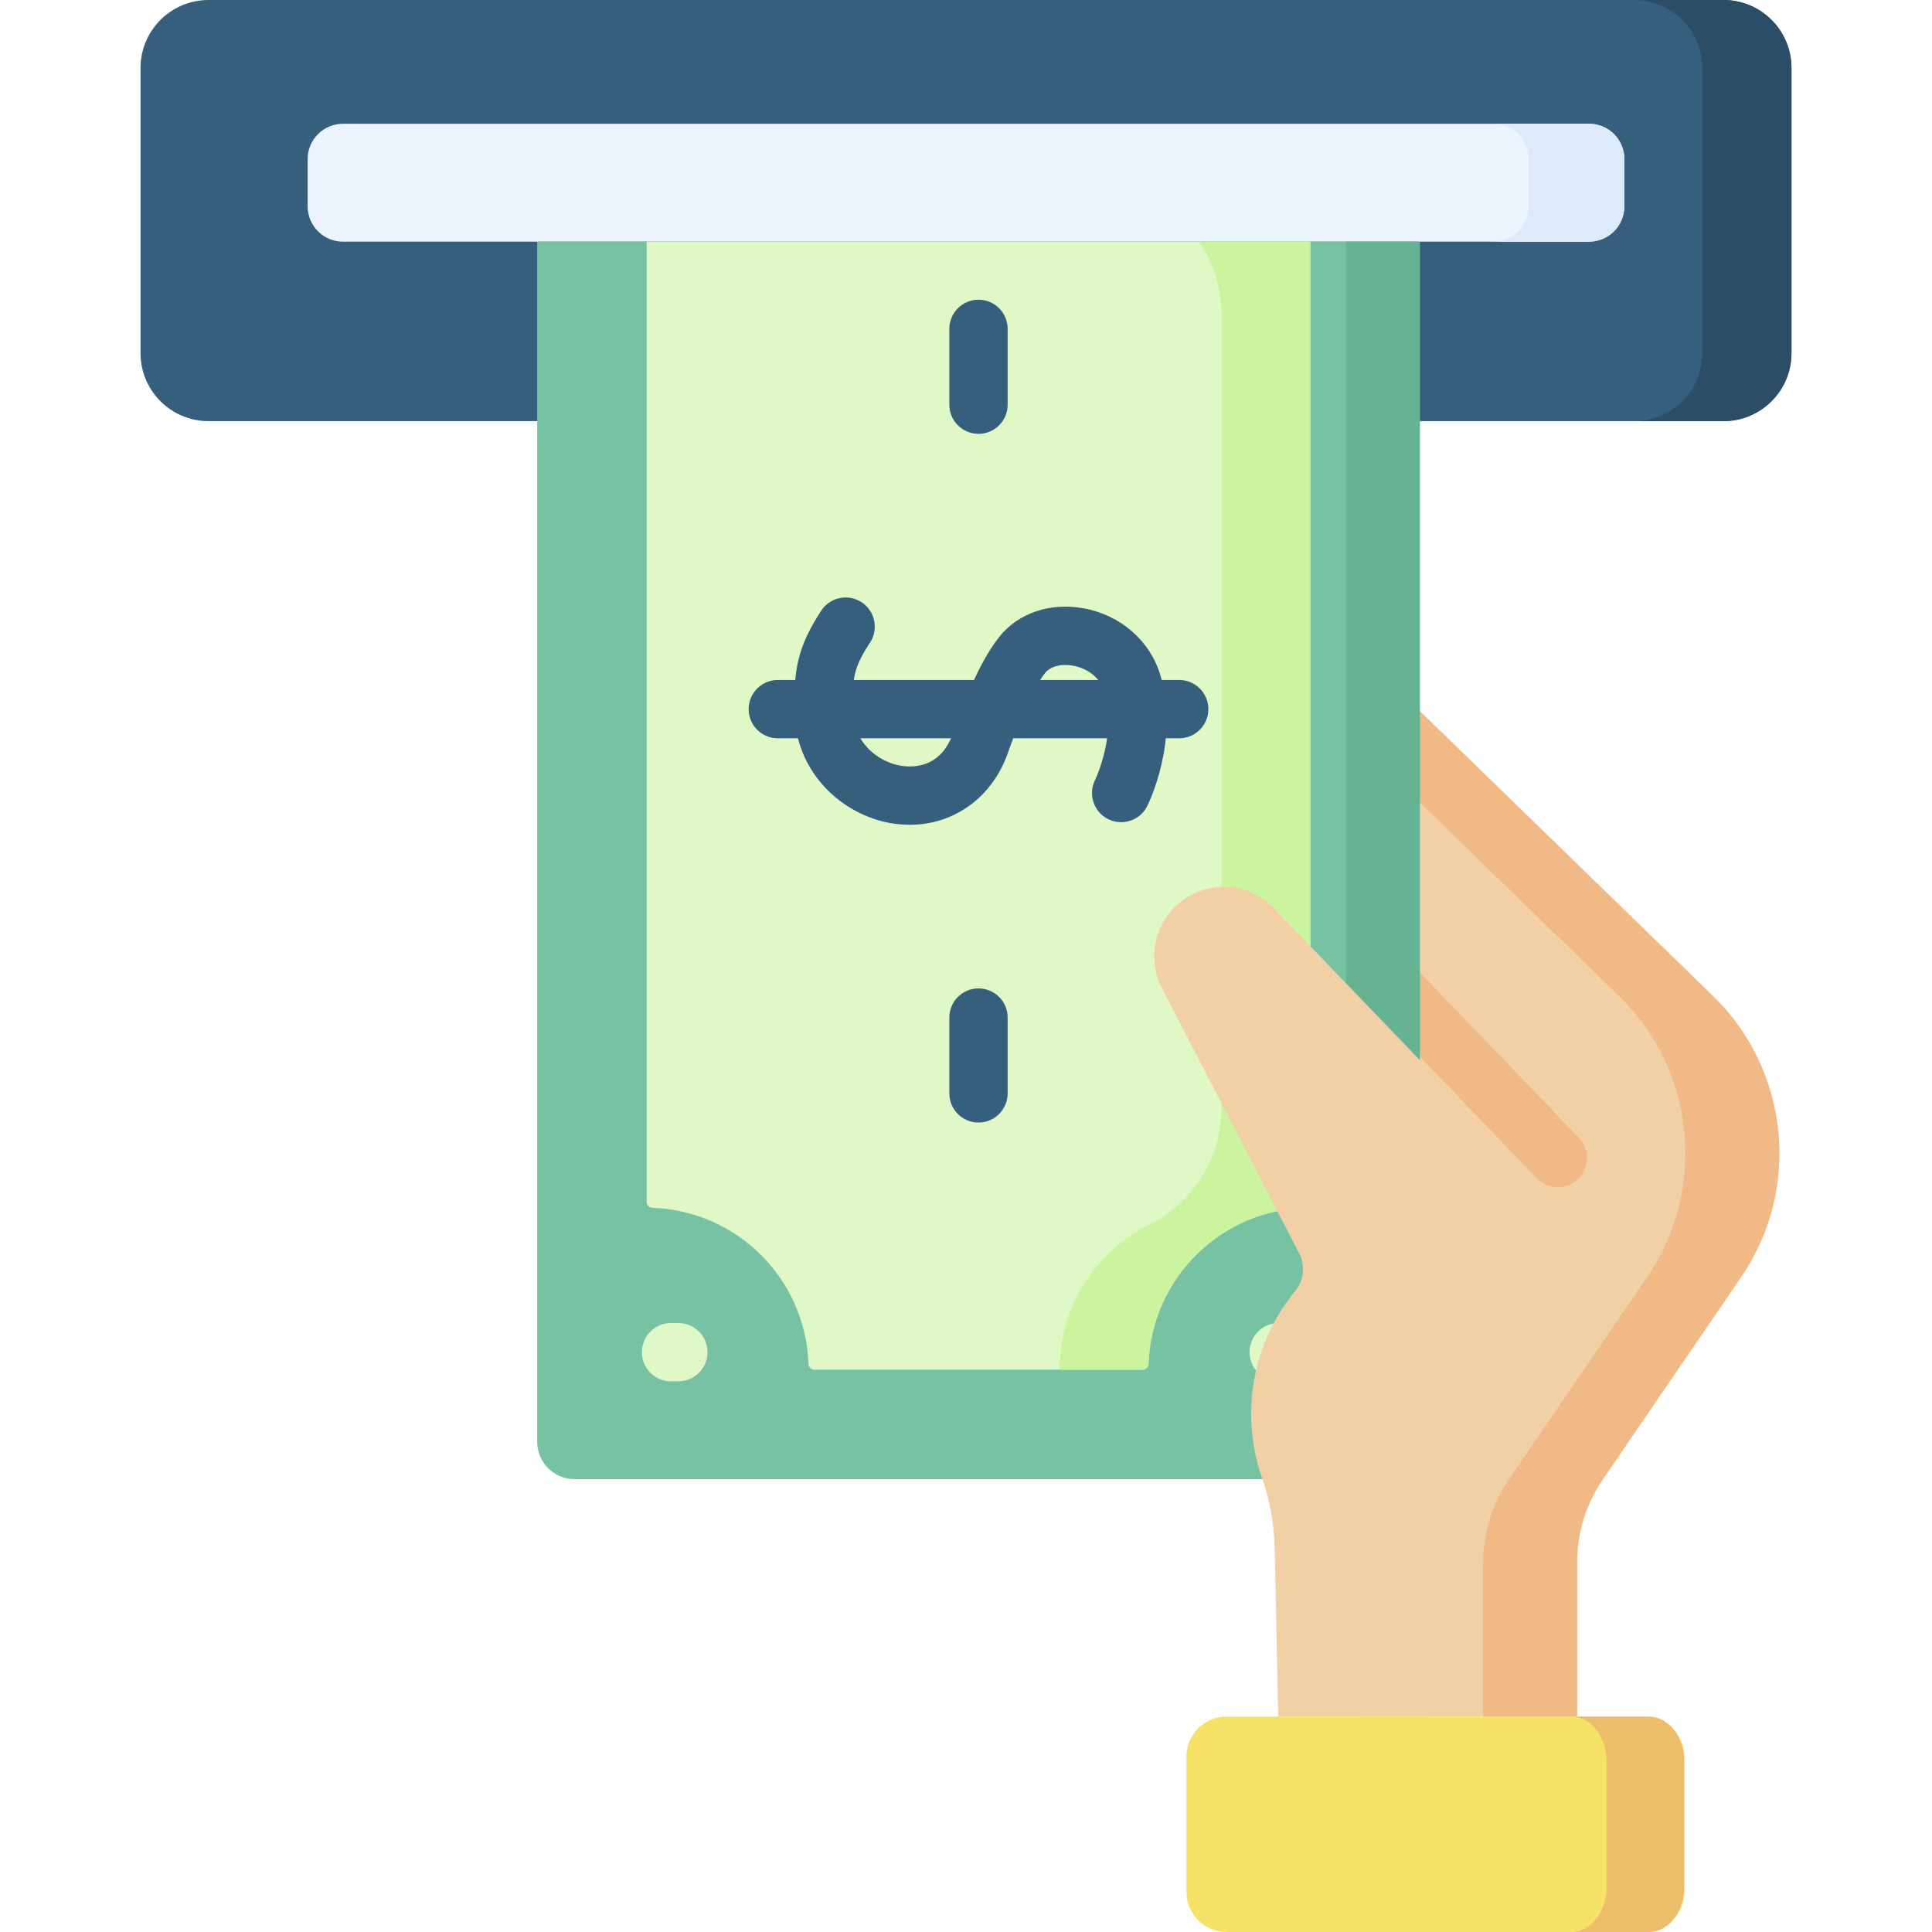
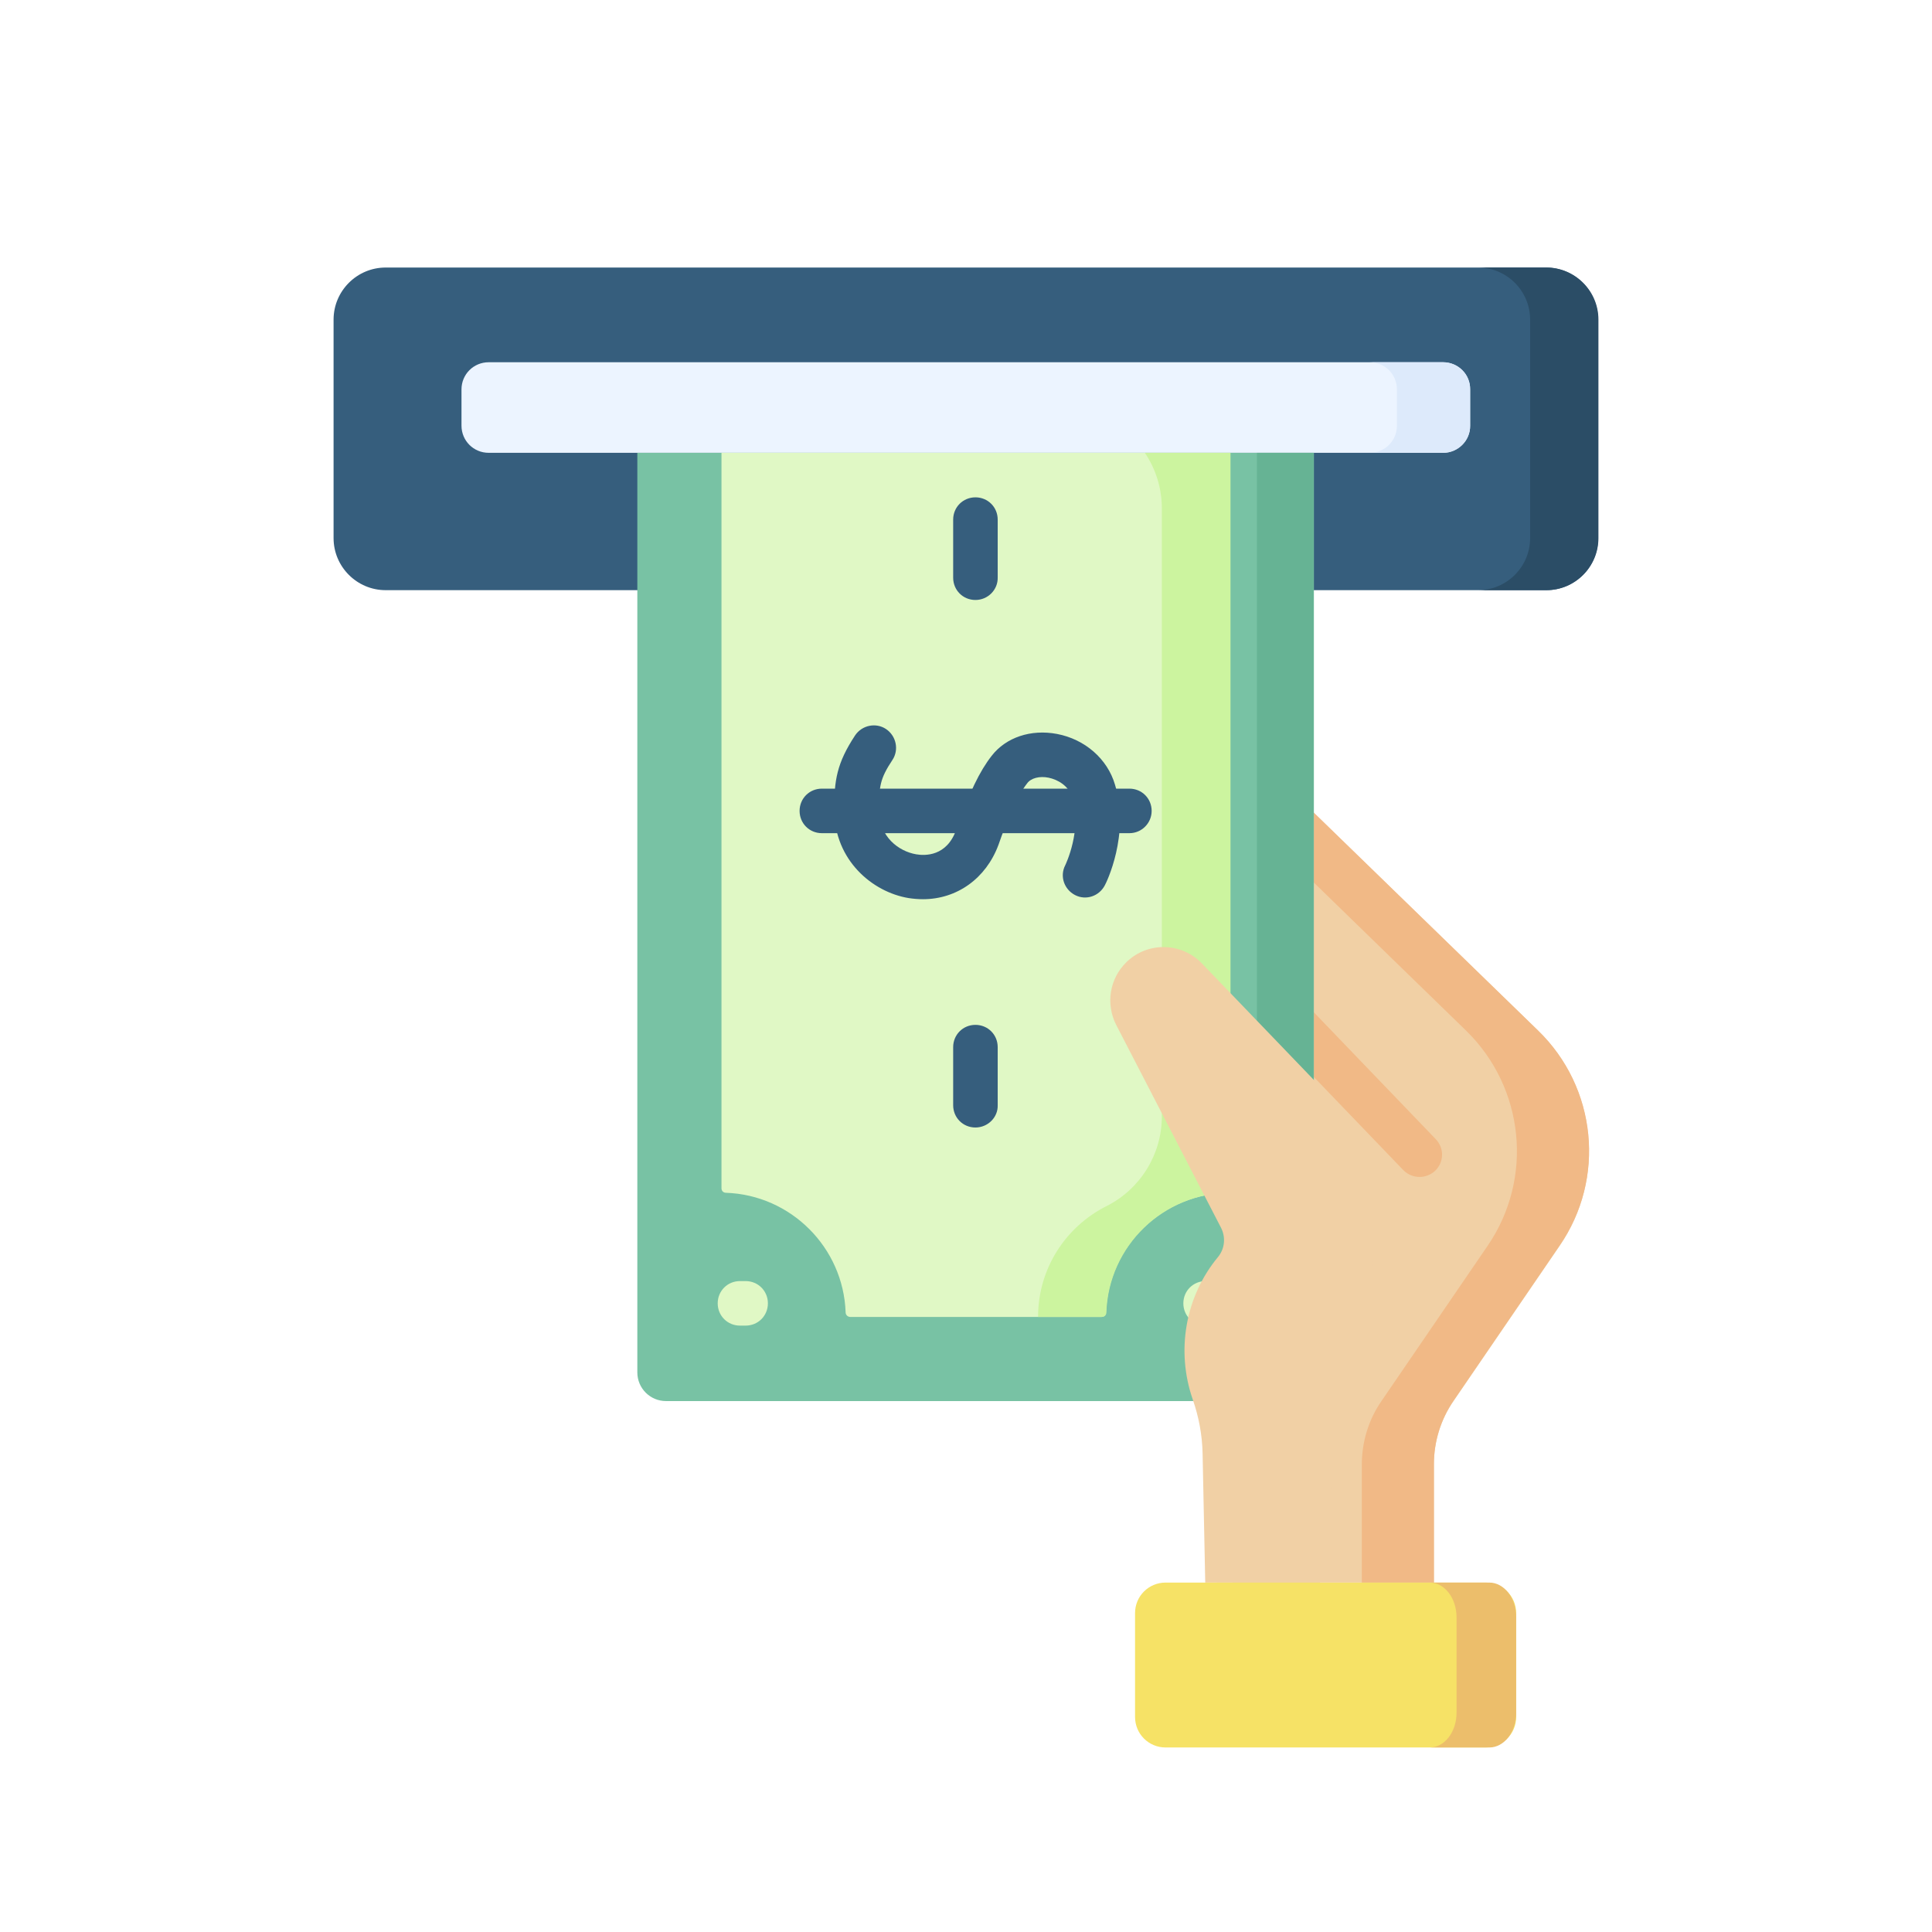
- <svg xmlns="http://www.w3.org/2000/svg" id="Capa_1" enable-background="new 0 0 512 512" height="512" viewBox="0 0 512 512" width="512">
+ <svg xmlns="http://www.w3.org/2000/svg" version="1.1" id="Capa_1" x="0px" y="0px" viewBox="0 0 512 512" style="enable-background:new 0 0 512 512;" xml:space="preserve">
+   <style type="text/css">
+ 	.st0{fill:#365E7D;}
+ 	.st1{fill:#2B4D66;}
+ 	.st2{fill:#F1D0A5;}
+ 	.st3{fill:#F1B986;}
+ 	.st4{fill:#ECF4FF;}
+ 	.st5{fill:#DDEAFB;}
+ 	.st6{fill:#78C2A4;}
+ 	.st7{fill:#66B394;}
+ 	.st8{fill:#E0F8C5;}
+ 	.st9{fill:#CCF49F;}
+ 	.st10{fill:#F6E266;}
+ 	.st11{fill:#ECBE6B;}
+ </style>
  <g>
-     <path d="m456.732 111.609h-401.464c-9.957 0-18.029-8.072-18.029-18.029v-75.55c0-9.958 8.072-18.03 18.029-18.03h401.464c9.957 0 18.029 8.072 18.029 18.029v75.55c0 9.958-8.072 18.03-18.029 18.03z" fill="#365e7d" />
-     <path d="m456.732 0h-23.638c9.957 0 18.029 8.072 18.029 18.029v75.55c0 9.957-8.072 18.029-18.029 18.029h23.638c9.957 0 18.029-8.072 18.029-18.029v-75.55c0-9.957-8.072-18.029-18.029-18.029z" fill="#2b4d66" />
-     <path d="m376.268 188.455 77.666 75.477c20.279 19.708 23.436 51.149 7.48 74.495l-36.709 53.709c-4.404 6.444-6.761 14.068-6.761 21.874v40.909h-58.15v-175.208-78.162z" fill="#f1d0a5" />
+     <path class="st0" d="M409.8,156.4H102.2c-7.6,0-13.8-6.2-13.8-13.8V84.7c0-7.6,6.2-13.8,13.8-13.8h307.5c7.6,0,13.8,6.2,13.8,13.8   v57.9C423.6,150.2,417.4,156.4,409.8,156.4z" />
+     <path class="st1" d="M409.8,70.9h-18.1c7.6,0,13.8,6.2,13.8,13.8v57.9c0,7.6-6.2,13.8-13.8,13.8h18.1c7.6,0,13.8-6.2,13.8-13.8   V84.7C423.6,77.1,417.4,70.9,409.8,70.9z" />
+     <path class="st2" d="M348.1,215.3l59.5,57.8c15.5,15.1,18,39.2,5.7,57.1l-28.1,41.1c-3.4,4.9-5.2,10.8-5.2,16.8v31.3h-44.5V285.2   v-59.9L348.1,215.3z" />
    <g>
-       <path d="m412.843 314.613c-2.028 0-4.052-.793-5.569-2.37l-67.546-70.223c-2.958-3.075-2.863-7.967.212-10.925 3.076-2.959 7.967-2.863 10.925.212l67.546 70.223c2.958 3.075 2.863 7.967-.212 10.925-1.499 1.442-3.429 2.158-5.356 2.158z" fill="#f1b986" />
+       <path class="st3" d="M376.2,311.9c-1.6,0-3.1-0.6-4.3-1.8l-51.7-53.8c-2.3-2.4-2.2-6.1,0.2-8.4c2.4-2.3,6.1-2.2,8.4,0.2l51.7,53.8    c2.3,2.4,2.2,6.1-0.2,8.4C379.1,311.4,377.6,311.9,376.2,311.9z" />
    </g>
-     <path d="m453.934 263.932-77.666-75.477-13.695 10.885 66.466 64.592c20.279 19.708 23.436 51.149 7.48 74.495l-36.709 53.709c-4.404 6.444-6.761 14.068-6.761 21.874v40.909h24.896v-40.909c0-7.806 2.357-15.429 6.761-21.874l36.709-53.709c15.955-23.346 12.798-54.787-7.481-74.495z" fill="#f1b986" />
-     <path d="m421.094 64.047h-330.188c-5.181 0-9.381-4.2-9.381-9.381v-12.491c0-5.181 4.2-9.381 9.381-9.381h330.188c5.181 0 9.381 4.2 9.381 9.381v12.491c0 5.181-4.2 9.381-9.381 9.381z" fill="#ecf4ff" />
-     <path d="m421.094 32.794h-25.376c5.181 0 9.381 4.2 9.381 9.381v12.491c0 5.181-4.2 9.381-9.381 9.381h25.376c5.181 0 9.381-4.2 9.381-9.381v-12.491c0-5.181-4.2-9.381-9.381-9.381z" fill="#ddeafb" />
-     <path d="m142.359 64.047v318.06c0 5.455 4.423 9.878 9.878 9.878h214.153c5.455 0 9.878-4.423 9.878-9.878v-318.06z" fill="#78c2a4" />
-     <path d="m356.704 64.047v318.06c0 5.455-4.423 9.878-9.878 9.878h19.564c5.455 0 9.878-4.423 9.878-9.878v-318.06z" fill="#66b394" />
+     <path class="st3" d="M407.6,273.1l-59.5-57.8l-10.5,8.3l50.9,49.5c15.5,15.1,18,39.2,5.7,57.1l-28.1,41.1   c-3.4,4.9-5.2,10.8-5.2,16.8v31.3h19.1V388c0-6,1.8-11.8,5.2-16.8l28.1-41.1C425.6,312.3,423.2,288.2,407.6,273.1z" />
+     <path class="st4" d="M382.5,120H129.5c-4,0-7.2-3.2-7.2-7.2v-9.6c0-4,3.2-7.2,7.2-7.2h252.9c4,0,7.2,3.2,7.2,7.2v9.6   C389.7,116.7,386.4,120,382.5,120z" />
+     <path class="st5" d="M382.5,96H363c4,0,7.2,3.2,7.2,7.2v9.6c0,4-3.2,7.2-7.2,7.2h19.4c4,0,7.2-3.2,7.2-7.2v-9.6   C389.7,99.2,386.4,96,382.5,96z" />
+     <path class="st6" d="M168.9,120v243.7c0,4.2,3.4,7.6,7.6,7.6h164.1c4.2,0,7.6-3.4,7.6-7.6V120H168.9z" />
+     <path class="st7" d="M333.1,120v243.7c0,4.2-3.4,7.6-7.6,7.6h15c4.2,0,7.6-3.4,7.6-7.6V120H333.1z" />
    <g>
      <g>
-         <path d="m340.799 366.067h-1.935c-4.268 0-7.726-3.459-7.726-7.726s3.459-7.726 7.726-7.726h1.935c4.268 0 7.726 3.459 7.726 7.726s-3.458 7.726-7.726 7.726z" fill="#e0f8c5" />
+         <path class="st8" d="M321,351.3h-1.5c-3.3,0-5.9-2.6-5.9-5.9s2.6-5.9,5.9-5.9h1.5c3.3,0,5.9,2.6,5.9,5.9S324.2,351.3,321,351.3z" />
      </g>
      <g>
-         <path d="m179.762 366.067h-1.936c-4.268 0-7.726-3.459-7.726-7.726s3.459-7.726 7.726-7.726h1.936c4.268 0 7.726 3.459 7.726 7.726s-3.458 7.726-7.726 7.726z" fill="#e0f8c5" />
+         <path class="st8" d="M197.6,351.3h-1.5c-3.3,0-5.9-2.6-5.9-5.9s2.6-5.9,5.9-5.9h1.5c3.3,0,5.9,2.6,5.9,5.9     S200.9,351.3,197.6,351.3z" />
      </g>
    </g>
-     <path d="m171.369 64.047v254.46c0 .85.673 1.546 1.523 1.576 22.492.784 40.585 18.876 41.369 41.369.03.849.726 1.523 1.576 1.523h86.953c.85 0 1.546-.673 1.576-1.523.802-22.998 19.698-41.395 42.892-41.395v-256.01z" fill="#e0f8c5" />
-     <path d="m317.838 64.047c3.741 5.581 5.864 12.23 5.864 19.206v210.404c0 13.068-7.409 25.05-19.107 30.876-14.114 7.029-23.811 21.603-23.811 38.441h22.006c.85 0 1.546-.673 1.576-1.523.802-22.998 19.698-41.395 42.892-41.395v-256.009z" fill="#ccf49f" />
-     <path d="m338.737 454.919-.927-44.69c-.148-6.36-1.291-12.658-3.389-18.665-5.892-16.872-2.555-35.595 8.802-49.393 2.391-2.905 2.765-6.975.943-10.266l-36.22-70.015c-3.718-7.188-2.305-15.961 3.484-21.617 7.309-7.142 19.038-6.961 26.123.405l67.546 70.222-17.513 70.165-9.115 73.854z" fill="#f1d0a5" />
+     <path class="st8" d="M191.2,120v194.9c0,0.7,0.5,1.2,1.2,1.2c17.2,0.6,31.1,14.5,31.7,31.7c0,0.7,0.6,1.2,1.2,1.2h66.6   c0.7,0,1.2-0.5,1.2-1.2c0.6-17.6,15.1-31.7,32.9-31.7V120H191.2z" />
+     <path class="st9" d="M303.4,120c2.9,4.3,4.5,9.4,4.5,14.7v161.2c0,10-5.7,19.2-14.6,23.7c-10.8,5.4-18.2,16.5-18.2,29.4h16.9   c0.7,0,1.2-0.5,1.2-1.2c0.6-17.6,15.1-31.7,32.9-31.7V120L303.4,120z" />
+     <path class="st2" d="M319.4,419.4l-0.7-34.2c-0.1-4.9-1-9.7-2.6-14.3c-4.5-12.9-2-27.3,6.7-37.8c1.8-2.2,2.1-5.3,0.7-7.9   l-27.7-53.6c-2.8-5.5-1.8-12.2,2.7-16.6c5.6-5.5,14.6-5.3,20,0.3l51.7,53.8l-13.4,53.8l-7,56.6L319.4,419.4z" />
    <g>
      <g>
-         <path d="m241.089 218.575c-1.615.001-3.259-.136-4.924-.415-12.675-2.131-25.564-13.181-25.678-30.178-.071-10.628.906-16.61 7.147-26.149 2.337-3.571 7.126-4.571 10.695-2.236 3.571 2.336 4.572 7.125 2.236 10.695-4.263 6.516-4.682 9.151-4.626 17.588.058 8.867 6.67 14.013 12.788 15.041 3.054.518 10.525.719 13.777-8.481 4.549-12.868 8.116-20.298 12.309-25.644 4.976-6.343 13.601-9.241 22.518-7.559 9.71 1.829 17.437 8.59 20.163 17.641 5.178 17.188-3.116 34.037-3.471 34.746-1.914 3.815-6.557 5.353-10.371 3.442-3.805-1.909-5.347-6.535-3.455-10.344.105-.216 5.864-12.223 2.501-23.386-1.263-4.192-5.078-6.32-8.229-6.913-3.171-.599-6.117.152-7.497 1.911-3.823 4.874-7.149 13.481-9.898 21.258-4.169 11.791-14.269 18.983-25.985 18.983z" fill="#365e7d" />
+         <path class="st0" d="M244.6,238.3c-1.2,0-2.5-0.1-3.8-0.3c-9.7-1.6-19.6-10.1-19.7-23.1c-0.1-8.1,0.7-12.7,5.5-20     c1.8-2.7,5.5-3.5,8.2-1.7c2.7,1.8,3.5,5.5,1.7,8.2c-3.3,5-3.6,7-3.5,13.5c0,6.8,5.1,10.7,9.8,11.5c2.3,0.4,8.1,0.6,10.6-6.5     c3.5-9.9,6.2-15.5,9.4-19.6c3.8-4.9,10.4-7.1,17.3-5.8c7.4,1.4,13.4,6.6,15.4,13.5c4,13.2-2.4,26.1-2.7,26.6     c-1.5,2.9-5,4.1-7.9,2.6c-2.9-1.5-4.1-5-2.6-7.9c0.1-0.2,4.5-9.4,1.9-17.9c-1-3.2-3.9-4.8-6.3-5.3c-2.4-0.5-4.7,0.1-5.7,1.5     c-2.9,3.7-5.5,10.3-7.6,16.3C261.3,232.8,253.6,238.3,244.6,238.3L244.6,238.3z" />
      </g>
      <g>
-         <path d="m312.501 195.657h-106.376c-4.268 0-7.726-3.459-7.726-7.726s3.459-7.726 7.726-7.726h106.375c4.268 0 7.726 3.459 7.726 7.726s-3.458 7.726-7.725 7.726z" fill="#365e7d" />
+         <path class="st0" d="M299.3,220.8h-81.5c-3.3,0-5.9-2.6-5.9-5.9c0-3.3,2.6-5.9,5.9-5.9h81.5c3.3,0,5.9,2.6,5.9,5.9     C305.2,218.1,302.6,220.8,299.3,220.8z" />
      </g>
      <g>
-         <path d="m259.312 297.483c-4.268 0-7.726-3.459-7.726-7.726v-20.092c0-4.268 3.459-7.726 7.726-7.726s7.726 3.459 7.726 7.726v20.092c.001 4.267-3.458 7.726-7.726 7.726z" fill="#365e7d" />
+         <path class="st0" d="M258.5,298.8c-3.3,0-5.9-2.6-5.9-5.9v-15.4c0-3.3,2.6-5.9,5.9-5.9c3.3,0,5.9,2.6,5.9,5.9v15.4     C264.5,296.1,261.8,298.8,258.5,298.8z" />
      </g>
      <g>
-         <path d="m259.312 114.972c-4.268 0-7.726-3.459-7.726-7.726v-20.092c0-4.268 3.459-7.726 7.726-7.726s7.726 3.459 7.726 7.726v20.092c.001 4.267-3.458 7.726-7.726 7.726z" fill="#365e7d" />
+         <path class="st0" d="M258.5,159c-3.3,0-5.9-2.6-5.9-5.9v-15.4c0-3.3,2.6-5.9,5.9-5.9c3.3,0,5.9,2.6,5.9,5.9V153     C264.5,156.3,261.8,159,258.5,159z" />
      </g>
    </g>
-     <path d="m435.766 512h-110.755c-5.85 0-10.592-4.742-10.592-10.592v-35.897c0-5.85 4.742-10.592 10.592-10.592h110.755c5.85 0 10.592 4.742 10.592 10.592v35.897c0 5.85-4.742 10.592-10.592 10.592z" fill="#f6e266" />
-     <path d="m437.035 454.919h-20.577c5.149 0 9.322 5.388 9.322 12.035v33.011c0 6.647-4.174 12.035-9.322 12.035h20.577c5.149 0 9.322-5.388 9.322-12.035v-33.011c.001-6.647-4.173-12.035-9.322-12.035z" fill="#ecbe6b" />
+     <path class="st10" d="M393.7,463.1h-84.8c-4.5,0-8.1-3.6-8.1-8.1v-27.5c0-4.5,3.6-8.1,8.1-8.1h84.8c4.5,0,8.1,3.6,8.1,8.1V455   C401.8,459.5,398.2,463.1,393.7,463.1z" />
+     <path class="st11" d="M394.7,419.4h-15.8c3.9,0,7.1,4.1,7.1,9.2v25.3c0,5.1-3.2,9.2-7.1,9.2h15.8c3.9,0,7.1-4.1,7.1-9.2v-25.3   C401.8,423.5,398.6,419.4,394.7,419.4L394.7,419.4z" />
  </g>
</svg>
